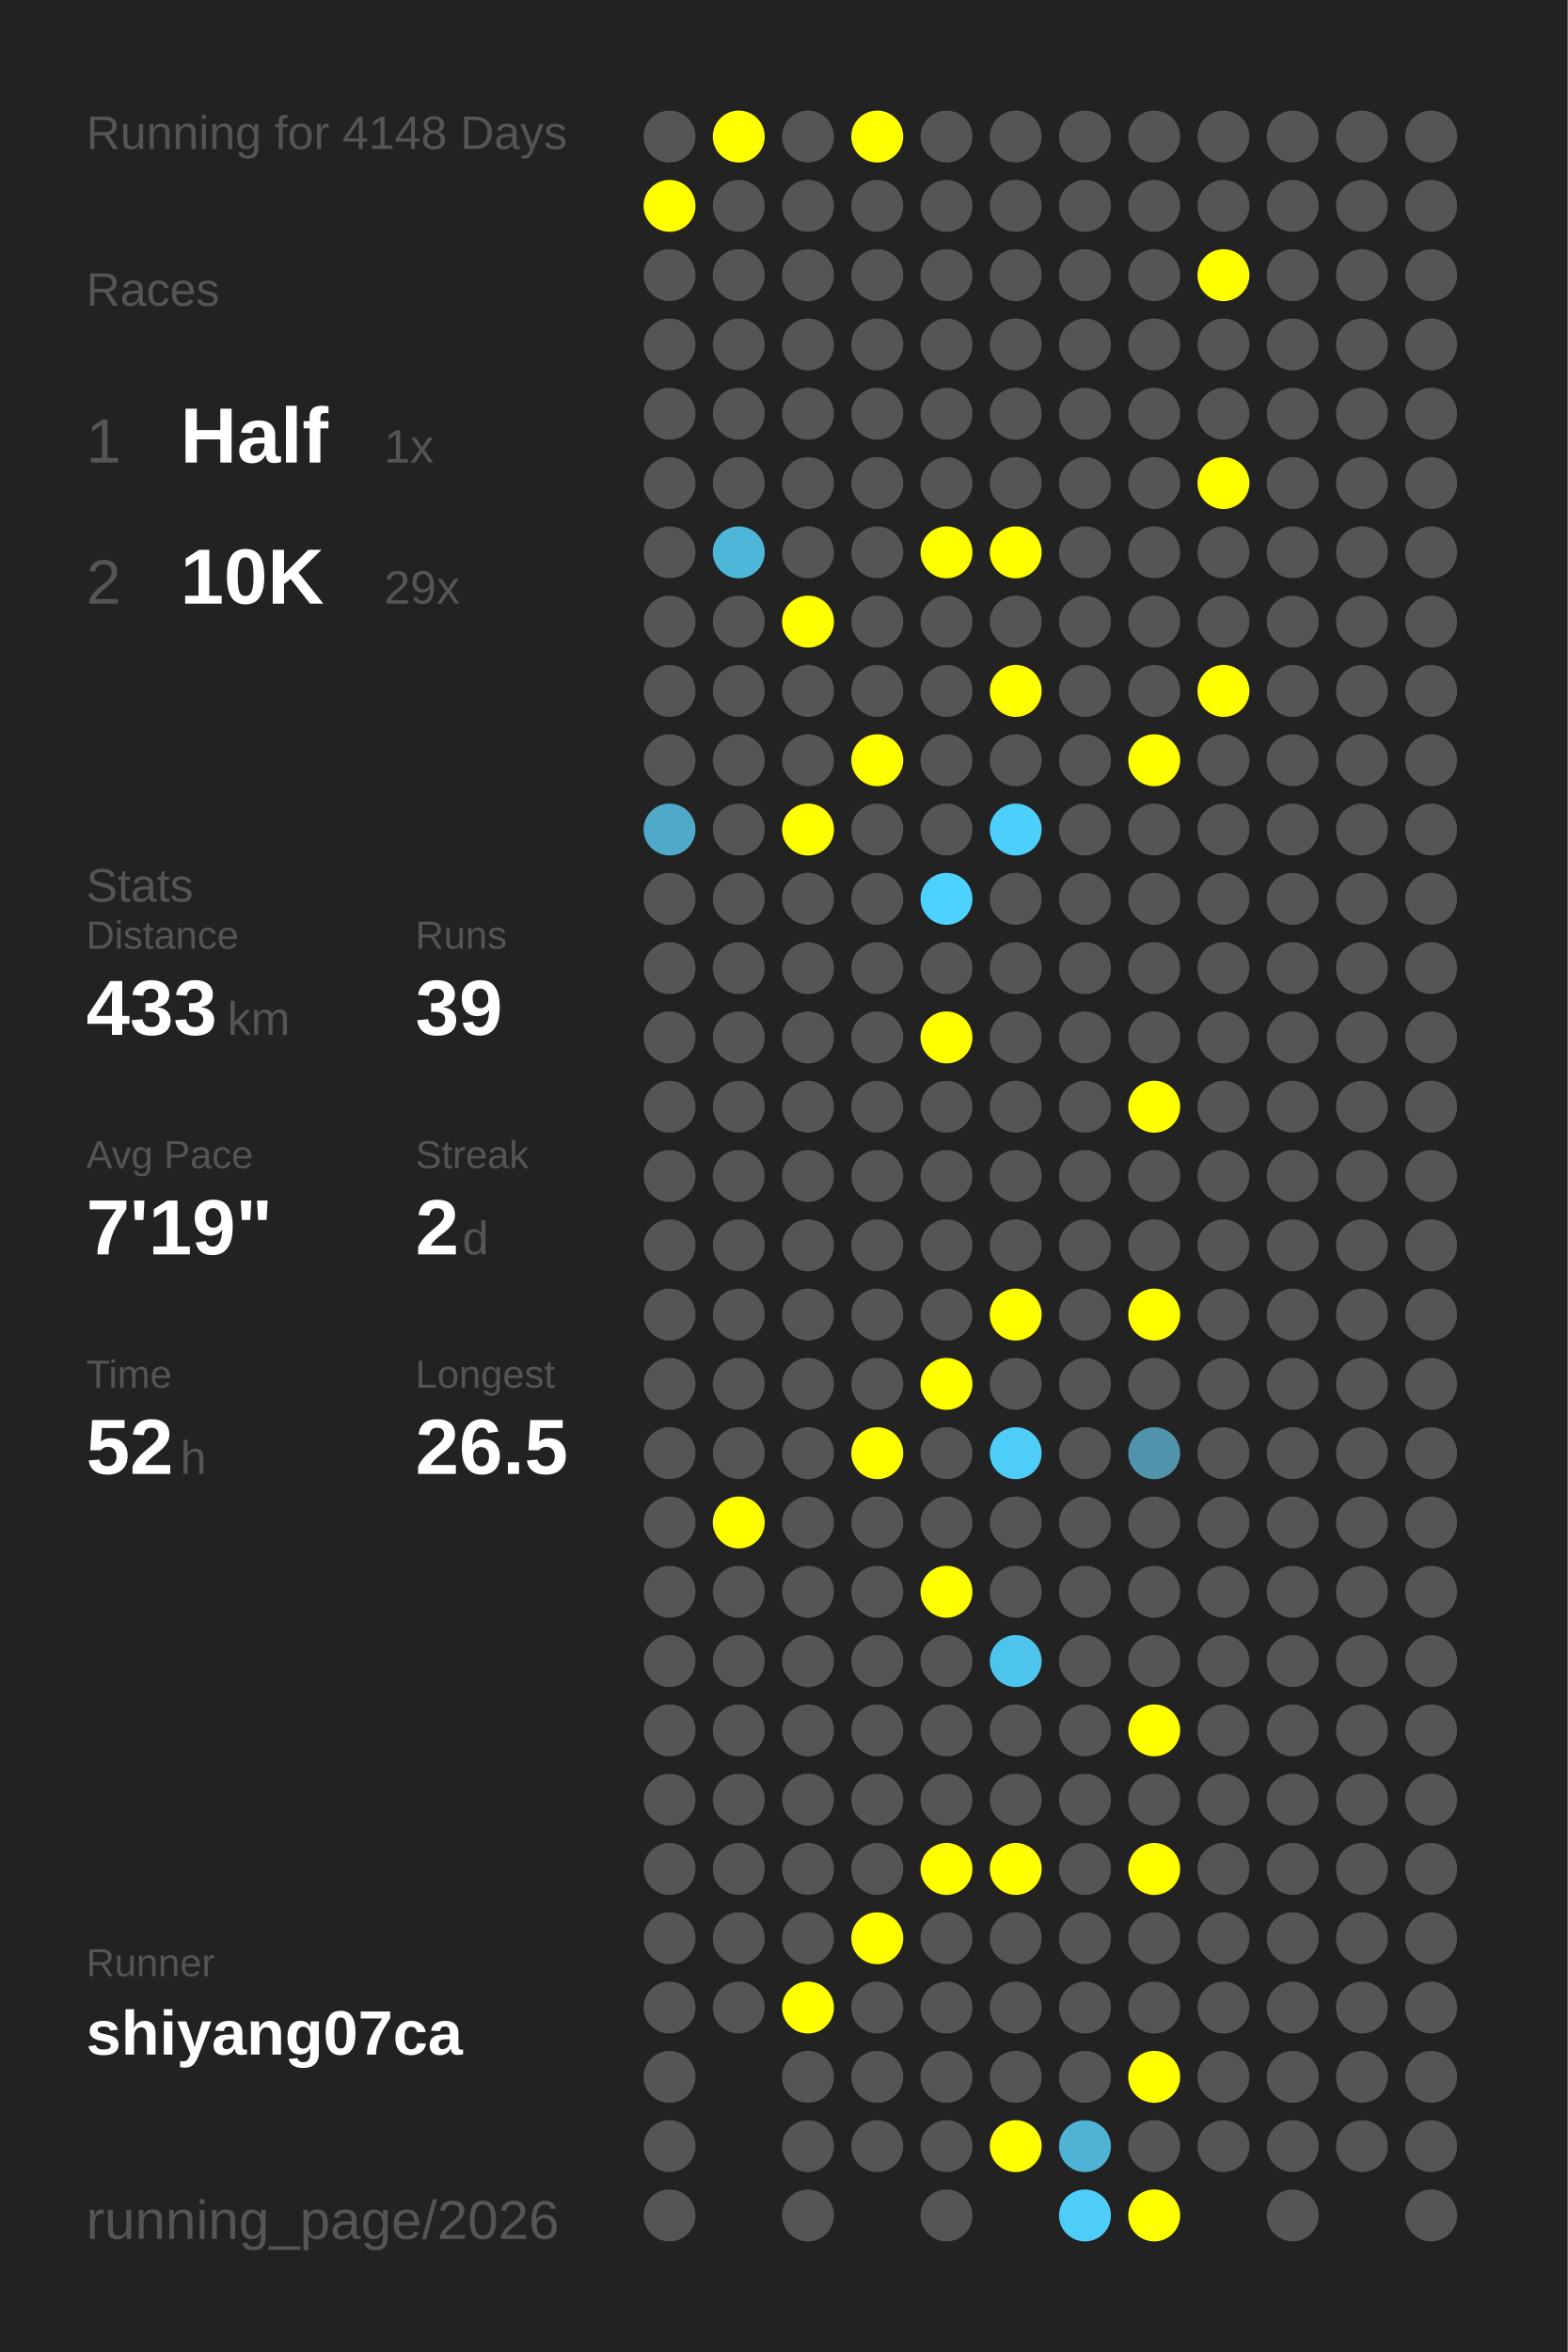
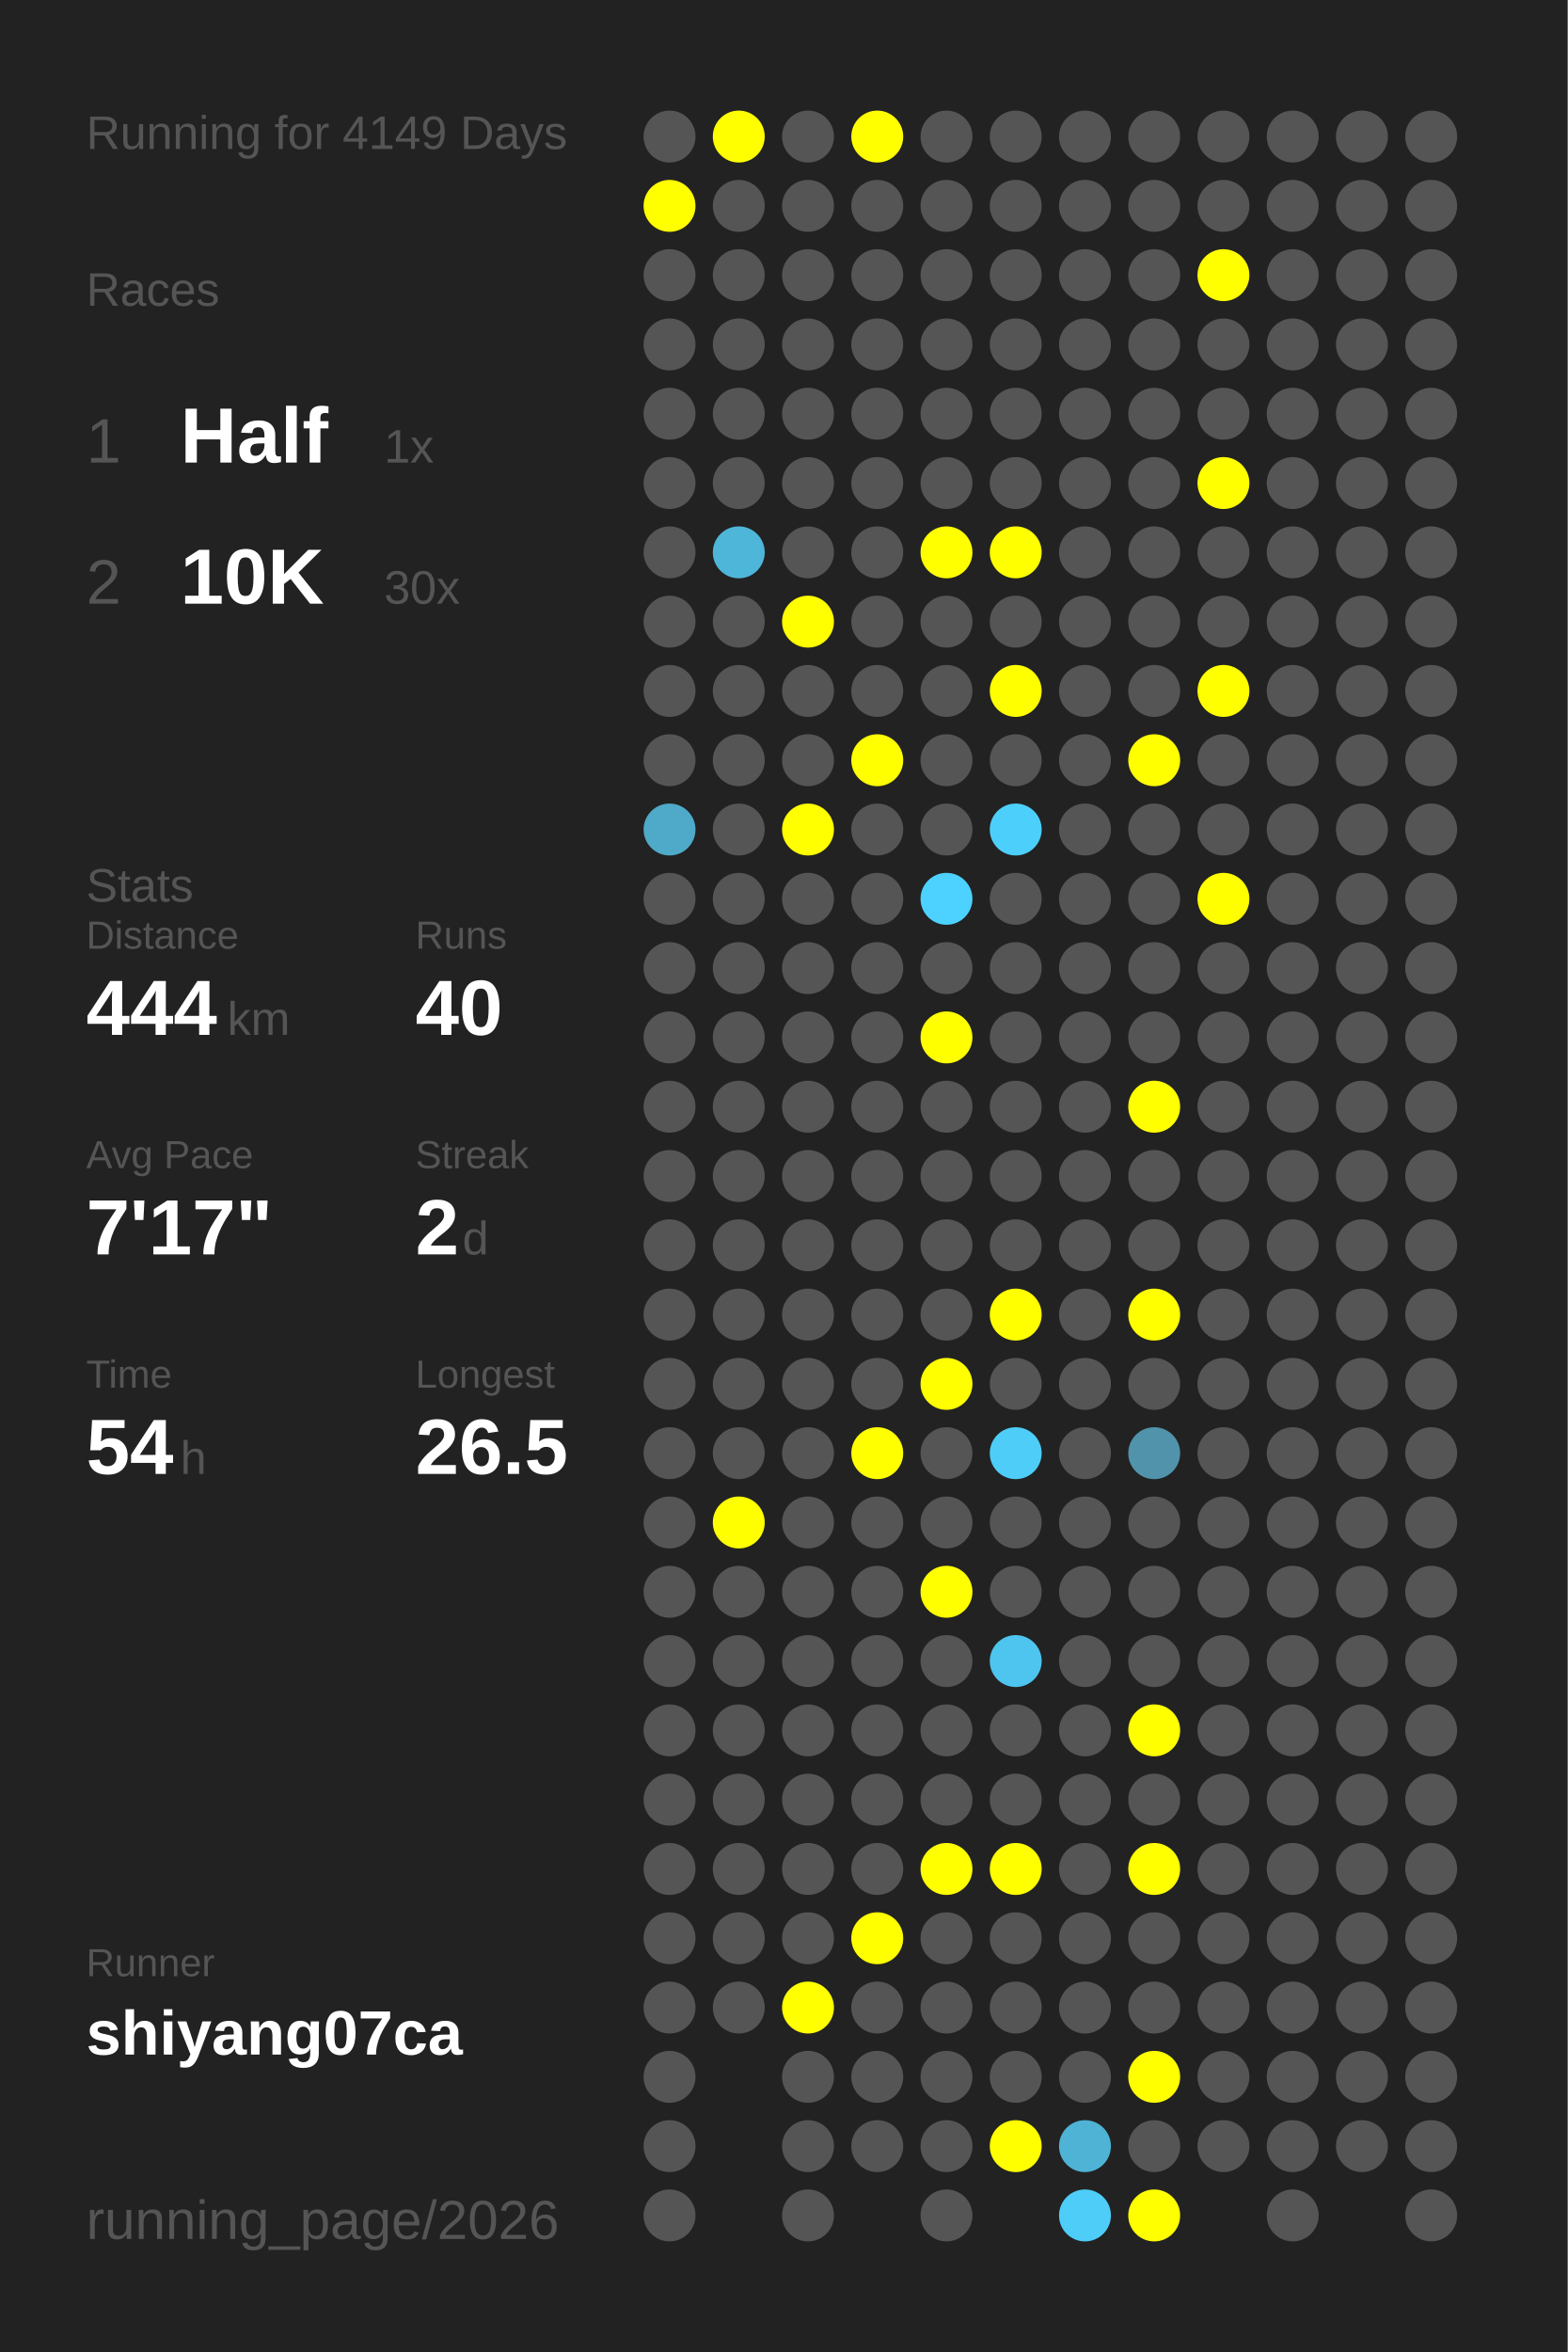
<svg xmlns="http://www.w3.org/2000/svg" baseProfile="full" height="300mm" version="1.1" viewBox="0,0,200,300" width="200mm">
  <defs />
  <rect fill="#222222" height="300" width="200" x="0" y="0" />
-   <text fill="#555555" style="font-size:6px; font-family:Arial;" x="11" y="19">Running for 4148 Days</text>
+   <text fill="#555555" style="font-size:6px; font-family:Arial;" x="11" y="19">Running for 4149 Days</text>
  <text fill="#555555" style="font-size:6px; font-family:Arial;" x="11" y="39">Races</text>
  <text fill="#555555" style="font-size:8px; font-family:Arial;" x="11" y="59">1</text>
  <text fill="#FFFFFF" style="font-size:10px; font-family:Arial; font-weight:bold;" x="23" y="59">Half</text>
  <text fill="#555555" style="font-size:6px; font-family:Arial;" x="49" y="59">1x</text>
  <text fill="#555555" style="font-size:8px; font-family:Arial;" x="11" y="77">2</text>
  <text fill="#FFFFFF" style="font-size:10px; font-family:Arial; font-weight:bold;" x="23" y="77">10K</text>
-   <text fill="#555555" style="font-size:6px; font-family:Arial;" x="49" y="77">29x</text>
+   <text fill="#555555" style="font-size:6px; font-family:Arial;" x="49" y="77">30x</text>
  <text fill="#555555" style="font-size:6px; font-family:Arial;" x="11" y="115">Stats</text>
  <text fill="#555555" style="font-size:5px; font-family:Arial;" x="11" y="121">Distance</text>
-   <text fill="#FFFFFF" style="font-size:10px; font-family:Arial; font-weight:bold;" x="11" y="132">433</text>
+   <text fill="#FFFFFF" style="font-size:10px; font-family:Arial; font-weight:bold;" x="11" y="132">444</text>
  <text fill="#555555" style="font-size:6px; font-family:Arial;" x="29" y="132">km</text>
  <text fill="#555555" style="font-size:5px; font-family:Arial;" x="53" y="121">Runs</text>
-   <text fill="#FFFFFF" style="font-size:10px; font-family:Arial; font-weight:bold;" x="53" y="132">39</text>
+   <text fill="#FFFFFF" style="font-size:10px; font-family:Arial; font-weight:bold;" x="53" y="132">40</text>
  <text fill="#555555" style="font-size:5px; font-family:Arial;" x="11" y="149">Avg Pace</text>
-   <text fill="#FFFFFF" style="font-size:10px; font-family:Arial; font-weight:bold;" x="11" y="160">7'19"</text>
+   <text fill="#FFFFFF" style="font-size:10px; font-family:Arial; font-weight:bold;" x="11" y="160">7'17"</text>
  <text fill="#555555" style="font-size:5px; font-family:Arial;" x="53" y="149">Streak</text>
  <text fill="#FFFFFF" style="font-size:10px; font-family:Arial; font-weight:bold;" x="53" y="160">2</text>
  <text fill="#555555" style="font-size:6px; font-family:Arial;" x="59" y="160">d</text>
  <text fill="#555555" style="font-size:5px; font-family:Arial;" x="11" y="177">Time</text>
-   <text fill="#FFFFFF" style="font-size:10px; font-family:Arial; font-weight:bold;" x="11" y="188">52</text>
+   <text fill="#FFFFFF" style="font-size:10px; font-family:Arial; font-weight:bold;" x="11" y="188">54</text>
  <text fill="#555555" style="font-size:6px; font-family:Arial;" x="23" y="188">h</text>
  <text fill="#555555" style="font-size:5px; font-family:Arial;" x="53" y="177">Longest</text>
  <text fill="#FFFFFF" style="font-size:10px; font-family:Arial; font-weight:bold;" x="53" y="188">26.5</text>
  <text fill="#555555" style="font-size:5px; font-family:Arial;" x="11" y="252.065">Runner</text>
  <text fill="#FFFFFF" style="font-size:8px; font-family:Arial; font-weight:bold;" x="11" y="262.065">shiyang07ca</text>
  <text fill="#555555" style="font-size:7px; font-family:Arial;" x="11" y="285.581">running_page/2026</text>
  <circle cx="85.417" cy="17.419" fill="#555555" r="3.312" />
  <circle cx="85.417" cy="26.258" fill="#FFFF00" r="3.312" />
  <circle cx="85.417" cy="35.097" fill="#555555" r="3.312" />
  <circle cx="85.417" cy="43.935" fill="#555555" r="3.312" />
  <circle cx="85.417" cy="52.774" fill="#555555" r="3.312" />
  <circle cx="85.417" cy="61.613" fill="#555555" r="3.312" />
  <circle cx="85.417" cy="70.452" fill="#555555" r="3.312" />
  <circle cx="85.417" cy="79.29" fill="#555555" r="3.312" />
  <circle cx="85.417" cy="88.129" fill="#555555" r="3.312" />
  <circle cx="85.417" cy="96.968" fill="#555555" r="3.312" />
  <circle cx="85.417" cy="105.806" fill="#4fa9c8" r="3.312" />
  <circle cx="85.417" cy="114.645" fill="#555555" r="3.312" />
  <circle cx="85.417" cy="123.484" fill="#555555" r="3.312" />
  <circle cx="85.417" cy="132.323" fill="#555555" r="3.312" />
  <circle cx="85.417" cy="141.161" fill="#555555" r="3.312" />
  <circle cx="85.417" cy="150" fill="#555555" r="3.312" />
  <circle cx="85.417" cy="158.839" fill="#555555" r="3.312" />
  <circle cx="85.417" cy="167.677" fill="#555555" r="3.312" />
  <circle cx="85.417" cy="176.516" fill="#555555" r="3.312" />
  <circle cx="85.417" cy="185.355" fill="#555555" r="3.312" />
  <circle cx="85.417" cy="194.194" fill="#555555" r="3.312" />
  <circle cx="85.417" cy="203.032" fill="#555555" r="3.312" />
  <circle cx="85.417" cy="211.871" fill="#555555" r="3.312" />
  <circle cx="85.417" cy="220.71" fill="#555555" r="3.312" />
  <circle cx="85.417" cy="229.548" fill="#555555" r="3.312" />
  <circle cx="85.417" cy="238.387" fill="#555555" r="3.312" />
  <circle cx="85.417" cy="247.226" fill="#555555" r="3.312" />
  <circle cx="85.417" cy="256.065" fill="#555555" r="3.312" />
  <circle cx="85.417" cy="264.903" fill="#555555" r="3.312" />
  <circle cx="85.417" cy="273.742" fill="#555555" r="3.312" />
  <circle cx="85.417" cy="282.581" fill="#555555" r="3.312" />
  <circle cx="94.25" cy="17.419" fill="#FFFF00" r="3.312" />
  <circle cx="94.25" cy="26.258" fill="#555555" r="3.312" />
  <circle cx="94.25" cy="35.097" fill="#555555" r="3.312" />
  <circle cx="94.25" cy="43.935" fill="#555555" r="3.312" />
  <circle cx="94.25" cy="52.774" fill="#555555" r="3.312" />
  <circle cx="94.25" cy="61.613" fill="#555555" r="3.312" />
  <circle cx="94.25" cy="70.452" fill="#4eb6d9" r="3.312" />
  <circle cx="94.25" cy="79.29" fill="#555555" r="3.312" />
  <circle cx="94.25" cy="88.129" fill="#555555" r="3.312" />
  <circle cx="94.25" cy="96.968" fill="#555555" r="3.312" />
  <circle cx="94.25" cy="105.806" fill="#555555" r="3.312" />
  <circle cx="94.25" cy="114.645" fill="#555555" r="3.312" />
  <circle cx="94.25" cy="123.484" fill="#555555" r="3.312" />
  <circle cx="94.25" cy="132.323" fill="#555555" r="3.312" />
  <circle cx="94.25" cy="141.161" fill="#555555" r="3.312" />
  <circle cx="94.25" cy="150" fill="#555555" r="3.312" />
  <circle cx="94.25" cy="158.839" fill="#555555" r="3.312" />
  <circle cx="94.25" cy="167.677" fill="#555555" r="3.312" />
  <circle cx="94.25" cy="176.516" fill="#555555" r="3.312" />
  <circle cx="94.25" cy="185.355" fill="#555555" r="3.312" />
  <circle cx="94.25" cy="194.194" fill="#FFFF00" r="3.312" />
  <circle cx="94.25" cy="203.032" fill="#555555" r="3.312" />
  <circle cx="94.25" cy="211.871" fill="#555555" r="3.312" />
  <circle cx="94.25" cy="220.71" fill="#555555" r="3.312" />
  <circle cx="94.25" cy="229.548" fill="#555555" r="3.312" />
  <circle cx="94.25" cy="238.387" fill="#555555" r="3.312" />
  <circle cx="94.25" cy="247.226" fill="#555555" r="3.312" />
  <circle cx="94.25" cy="256.065" fill="#555555" r="3.312" />
  <circle cx="103.083" cy="17.419" fill="#555555" r="3.312" />
  <circle cx="103.083" cy="26.258" fill="#555555" r="3.312" />
  <circle cx="103.083" cy="35.097" fill="#555555" r="3.312" />
  <circle cx="103.083" cy="43.935" fill="#555555" r="3.312" />
  <circle cx="103.083" cy="52.774" fill="#555555" r="3.312" />
  <circle cx="103.083" cy="61.613" fill="#555555" r="3.312" />
  <circle cx="103.083" cy="70.452" fill="#555555" r="3.312" />
  <circle cx="103.083" cy="79.29" fill="#FFFF00" r="3.312" />
  <circle cx="103.083" cy="88.129" fill="#555555" r="3.312" />
  <circle cx="103.083" cy="96.968" fill="#555555" r="3.312" />
  <circle cx="103.083" cy="105.806" fill="#FFFF00" r="3.312" />
  <circle cx="103.083" cy="114.645" fill="#555555" r="3.312" />
  <circle cx="103.083" cy="123.484" fill="#555555" r="3.312" />
  <circle cx="103.083" cy="132.323" fill="#555555" r="3.312" />
  <circle cx="103.083" cy="141.161" fill="#555555" r="3.312" />
  <circle cx="103.083" cy="150" fill="#555555" r="3.312" />
  <circle cx="103.083" cy="158.839" fill="#555555" r="3.312" />
  <circle cx="103.083" cy="167.677" fill="#555555" r="3.312" />
  <circle cx="103.083" cy="176.516" fill="#555555" r="3.312" />
  <circle cx="103.083" cy="185.355" fill="#555555" r="3.312" />
  <circle cx="103.083" cy="194.194" fill="#555555" r="3.312" />
  <circle cx="103.083" cy="203.032" fill="#555555" r="3.312" />
  <circle cx="103.083" cy="211.871" fill="#555555" r="3.312" />
  <circle cx="103.083" cy="220.71" fill="#555555" r="3.312" />
  <circle cx="103.083" cy="229.548" fill="#555555" r="3.312" />
  <circle cx="103.083" cy="238.387" fill="#555555" r="3.312" />
  <circle cx="103.083" cy="247.226" fill="#555555" r="3.312" />
  <circle cx="103.083" cy="256.065" fill="#FFFF00" r="3.312" />
  <circle cx="103.083" cy="264.903" fill="#555555" r="3.312" />
  <circle cx="103.083" cy="273.742" fill="#555555" r="3.312" />
  <circle cx="103.083" cy="282.581" fill="#555555" r="3.312" />
  <circle cx="111.917" cy="17.419" fill="#FFFF00" r="3.312" />
  <circle cx="111.917" cy="26.258" fill="#555555" r="3.312" />
  <circle cx="111.917" cy="35.097" fill="#555555" r="3.312" />
  <circle cx="111.917" cy="43.935" fill="#555555" r="3.312" />
  <circle cx="111.917" cy="52.774" fill="#555555" r="3.312" />
  <circle cx="111.917" cy="61.613" fill="#555555" r="3.312" />
  <circle cx="111.917" cy="70.452" fill="#555555" r="3.312" />
  <circle cx="111.917" cy="79.29" fill="#555555" r="3.312" />
  <circle cx="111.917" cy="88.129" fill="#555555" r="3.312" />
  <circle cx="111.917" cy="96.968" fill="#FFFF00" r="3.312" />
  <circle cx="111.917" cy="105.806" fill="#555555" r="3.312" />
  <circle cx="111.917" cy="114.645" fill="#555555" r="3.312" />
  <circle cx="111.917" cy="123.484" fill="#555555" r="3.312" />
  <circle cx="111.917" cy="132.323" fill="#555555" r="3.312" />
  <circle cx="111.917" cy="141.161" fill="#555555" r="3.312" />
  <circle cx="111.917" cy="150" fill="#555555" r="3.312" />
  <circle cx="111.917" cy="158.839" fill="#555555" r="3.312" />
  <circle cx="111.917" cy="167.677" fill="#555555" r="3.312" />
  <circle cx="111.917" cy="176.516" fill="#555555" r="3.312" />
  <circle cx="111.917" cy="185.355" fill="#FFFF00" r="3.312" />
  <circle cx="111.917" cy="194.194" fill="#555555" r="3.312" />
  <circle cx="111.917" cy="203.032" fill="#555555" r="3.312" />
  <circle cx="111.917" cy="211.871" fill="#555555" r="3.312" />
  <circle cx="111.917" cy="220.71" fill="#555555" r="3.312" />
  <circle cx="111.917" cy="229.548" fill="#555555" r="3.312" />
  <circle cx="111.917" cy="238.387" fill="#555555" r="3.312" />
  <circle cx="111.917" cy="247.226" fill="#FFFF00" r="3.312" />
  <circle cx="111.917" cy="256.065" fill="#555555" r="3.312" />
  <circle cx="111.917" cy="264.903" fill="#555555" r="3.312" />
  <circle cx="111.917" cy="273.742" fill="#555555" r="3.312" />
  <circle cx="120.75" cy="17.419" fill="#555555" r="3.312" />
  <circle cx="120.75" cy="26.258" fill="#555555" r="3.312" />
  <circle cx="120.75" cy="35.097" fill="#555555" r="3.312" />
  <circle cx="120.75" cy="43.935" fill="#555555" r="3.312" />
  <circle cx="120.75" cy="52.774" fill="#555555" r="3.312" />
  <circle cx="120.75" cy="61.613" fill="#555555" r="3.312" />
  <circle cx="120.75" cy="70.452" fill="#FFFF00" r="3.312" />
  <circle cx="120.75" cy="79.29" fill="#555555" r="3.312" />
  <circle cx="120.75" cy="88.129" fill="#555555" r="3.312" />
  <circle cx="120.75" cy="96.968" fill="#555555" r="3.312" />
  <circle cx="120.75" cy="105.806" fill="#555555" r="3.312" />
  <circle cx="120.75" cy="114.645" fill="#4dd1fe" r="3.312" />
  <circle cx="120.75" cy="123.484" fill="#555555" r="3.312" />
  <circle cx="120.75" cy="132.323" fill="#FFFF00" r="3.312" />
  <circle cx="120.75" cy="141.161" fill="#555555" r="3.312" />
  <circle cx="120.75" cy="150" fill="#555555" r="3.312" />
  <circle cx="120.75" cy="158.839" fill="#555555" r="3.312" />
  <circle cx="120.75" cy="167.677" fill="#555555" r="3.312" />
  <circle cx="120.75" cy="176.516" fill="#FFFF00" r="3.312" />
  <circle cx="120.75" cy="185.355" fill="#555555" r="3.312" />
  <circle cx="120.75" cy="194.194" fill="#555555" r="3.312" />
  <circle cx="120.75" cy="203.032" fill="#FFFF00" r="3.312" />
  <circle cx="120.75" cy="211.871" fill="#555555" r="3.312" />
  <circle cx="120.75" cy="220.71" fill="#555555" r="3.312" />
  <circle cx="120.75" cy="229.548" fill="#555555" r="3.312" />
  <circle cx="120.75" cy="238.387" fill="#FFFF00" r="3.312" />
  <circle cx="120.75" cy="247.226" fill="#555555" r="3.312" />
  <circle cx="120.75" cy="256.065" fill="#555555" r="3.312" />
  <circle cx="120.75" cy="264.903" fill="#555555" r="3.312" />
  <circle cx="120.75" cy="273.742" fill="#555555" r="3.312" />
  <circle cx="120.75" cy="282.581" fill="#555555" r="3.312" />
  <circle cx="129.583" cy="17.419" fill="#555555" r="3.312" />
  <circle cx="129.583" cy="26.258" fill="#555555" r="3.312" />
  <circle cx="129.583" cy="35.097" fill="#555555" r="3.312" />
  <circle cx="129.583" cy="43.935" fill="#555555" r="3.312" />
  <circle cx="129.583" cy="52.774" fill="#555555" r="3.312" />
  <circle cx="129.583" cy="61.613" fill="#555555" r="3.312" />
  <circle cx="129.583" cy="70.452" fill="#FFFF00" r="3.312" />
  <circle cx="129.583" cy="79.29" fill="#555555" r="3.312" />
  <circle cx="129.583" cy="88.129" fill="#FFFF00" r="3.312" />
  <circle cx="129.583" cy="96.968" fill="#555555" r="3.312" />
  <circle cx="129.583" cy="105.806" fill="#4dcffb" r="3.312" />
  <circle cx="129.583" cy="114.645" fill="#555555" r="3.312" />
  <circle cx="129.583" cy="123.484" fill="#555555" r="3.312" />
  <circle cx="129.583" cy="132.323" fill="#555555" r="3.312" />
  <circle cx="129.583" cy="141.161" fill="#555555" r="3.312" />
  <circle cx="129.583" cy="150" fill="#555555" r="3.312" />
  <circle cx="129.583" cy="158.839" fill="#555555" r="3.312" />
  <circle cx="129.583" cy="167.677" fill="#FFFF00" r="3.312" />
  <circle cx="129.583" cy="176.516" fill="#555555" r="3.312" />
  <circle cx="129.583" cy="185.355" fill="#4dcdf8" r="3.312" />
  <circle cx="129.583" cy="194.194" fill="#555555" r="3.312" />
  <circle cx="129.583" cy="203.032" fill="#555555" r="3.312" />
  <circle cx="129.583" cy="211.871" fill="#4dc5ee" r="3.312" />
  <circle cx="129.583" cy="220.71" fill="#555555" r="3.312" />
  <circle cx="129.583" cy="229.548" fill="#555555" r="3.312" />
  <circle cx="129.583" cy="238.387" fill="#FFFF00" r="3.312" />
  <circle cx="129.583" cy="247.226" fill="#555555" r="3.312" />
  <circle cx="129.583" cy="256.065" fill="#555555" r="3.312" />
  <circle cx="129.583" cy="264.903" fill="#555555" r="3.312" />
  <circle cx="129.583" cy="273.742" fill="#FFFF00" r="3.312" />
  <circle cx="138.417" cy="17.419" fill="#555555" r="3.312" />
  <circle cx="138.417" cy="26.258" fill="#555555" r="3.312" />
  <circle cx="138.417" cy="35.097" fill="#555555" r="3.312" />
  <circle cx="138.417" cy="43.935" fill="#555555" r="3.312" />
  <circle cx="138.417" cy="52.774" fill="#555555" r="3.312" />
  <circle cx="138.417" cy="61.613" fill="#555555" r="3.312" />
  <circle cx="138.417" cy="70.452" fill="#555555" r="3.312" />
  <circle cx="138.417" cy="79.29" fill="#555555" r="3.312" />
  <circle cx="138.417" cy="88.129" fill="#555555" r="3.312" />
  <circle cx="138.417" cy="96.968" fill="#555555" r="3.312" />
  <circle cx="138.417" cy="105.806" fill="#555555" r="3.312" />
  <circle cx="138.417" cy="114.645" fill="#555555" r="3.312" />
  <circle cx="138.417" cy="123.484" fill="#555555" r="3.312" />
  <circle cx="138.417" cy="132.323" fill="#555555" r="3.312" />
  <circle cx="138.417" cy="141.161" fill="#555555" r="3.312" />
  <circle cx="138.417" cy="150" fill="#555555" r="3.312" />
  <circle cx="138.417" cy="158.839" fill="#555555" r="3.312" />
  <circle cx="138.417" cy="167.677" fill="#555555" r="3.312" />
  <circle cx="138.417" cy="176.516" fill="#555555" r="3.312" />
  <circle cx="138.417" cy="185.355" fill="#555555" r="3.312" />
  <circle cx="138.417" cy="194.194" fill="#555555" r="3.312" />
  <circle cx="138.417" cy="203.032" fill="#555555" r="3.312" />
  <circle cx="138.417" cy="211.871" fill="#555555" r="3.312" />
  <circle cx="138.417" cy="220.71" fill="#555555" r="3.312" />
  <circle cx="138.417" cy="229.548" fill="#555555" r="3.312" />
  <circle cx="138.417" cy="238.387" fill="#555555" r="3.312" />
  <circle cx="138.417" cy="247.226" fill="#555555" r="3.312" />
  <circle cx="138.417" cy="256.065" fill="#555555" r="3.312" />
  <circle cx="138.417" cy="264.903" fill="#555555" r="3.312" />
  <circle cx="138.417" cy="273.742" fill="#4eb3d5" r="3.312" />
  <circle cx="138.417" cy="282.581" fill="#4dcdf8" r="3.312" />
  <circle cx="147.25" cy="17.419" fill="#555555" r="3.312" />
  <circle cx="147.25" cy="26.258" fill="#555555" r="3.312" />
  <circle cx="147.25" cy="35.097" fill="#555555" r="3.312" />
  <circle cx="147.25" cy="43.935" fill="#555555" r="3.312" />
  <circle cx="147.25" cy="52.774" fill="#555555" r="3.312" />
  <circle cx="147.25" cy="61.613" fill="#555555" r="3.312" />
  <circle cx="147.25" cy="70.452" fill="#555555" r="3.312" />
  <circle cx="147.25" cy="79.29" fill="#555555" r="3.312" />
  <circle cx="147.25" cy="88.129" fill="#555555" r="3.312" />
  <circle cx="147.25" cy="96.968" fill="#FFFF00" r="3.312" />
  <circle cx="147.25" cy="105.806" fill="#555555" r="3.312" />
  <circle cx="147.25" cy="114.645" fill="#555555" r="3.312" />
  <circle cx="147.25" cy="123.484" fill="#555555" r="3.312" />
  <circle cx="147.25" cy="132.323" fill="#555555" r="3.312" />
  <circle cx="147.25" cy="141.161" fill="#FFFF00" r="3.312" />
  <circle cx="147.25" cy="150" fill="#555555" r="3.312" />
  <circle cx="147.25" cy="158.839" fill="#555555" r="3.312" />
  <circle cx="147.25" cy="167.677" fill="#FFFF00" r="3.312" />
  <circle cx="147.25" cy="176.516" fill="#555555" r="3.312" />
  <circle cx="147.25" cy="185.355" fill="#5093aa" r="3.312" />
  <circle cx="147.25" cy="194.194" fill="#555555" r="3.312" />
  <circle cx="147.25" cy="203.032" fill="#555555" r="3.312" />
  <circle cx="147.25" cy="211.871" fill="#555555" r="3.312" />
  <circle cx="147.25" cy="220.71" fill="#FFFF00" r="3.312" />
  <circle cx="147.25" cy="229.548" fill="#555555" r="3.312" />
  <circle cx="147.25" cy="238.387" fill="#FFFF00" r="3.312" />
  <circle cx="147.25" cy="247.226" fill="#555555" r="3.312" />
  <circle cx="147.25" cy="256.065" fill="#555555" r="3.312" />
  <circle cx="147.25" cy="264.903" fill="#FFFF00" r="3.312" />
  <circle cx="147.25" cy="273.742" fill="#555555" r="3.312" />
  <circle cx="147.25" cy="282.581" fill="#FFFF00" r="3.312" />
  <circle cx="156.083" cy="17.419" fill="#555555" r="3.312" />
  <circle cx="156.083" cy="26.258" fill="#555555" r="3.312" />
  <circle cx="156.083" cy="35.097" fill="#FFFF00" r="3.312" />
  <circle cx="156.083" cy="43.935" fill="#555555" r="3.312" />
  <circle cx="156.083" cy="52.774" fill="#555555" r="3.312" />
  <circle cx="156.083" cy="61.613" fill="#FFFF00" r="3.312" />
  <circle cx="156.083" cy="70.452" fill="#555555" r="3.312" />
  <circle cx="156.083" cy="79.29" fill="#555555" r="3.312" />
  <circle cx="156.083" cy="88.129" fill="#FFFF00" r="3.312" />
  <circle cx="156.083" cy="96.968" fill="#555555" r="3.312" />
  <circle cx="156.083" cy="105.806" fill="#555555" r="3.312" />
-   <circle cx="156.083" cy="114.645" fill="#555555" r="3.312" />
+   <circle cx="156.083" cy="114.645" fill="#FFFF00" r="3.312" />
  <circle cx="156.083" cy="123.484" fill="#555555" r="3.312" />
  <circle cx="156.083" cy="132.323" fill="#555555" r="3.312" />
  <circle cx="156.083" cy="141.161" fill="#555555" r="3.312" />
  <circle cx="156.083" cy="150" fill="#555555" r="3.312" />
  <circle cx="156.083" cy="158.839" fill="#555555" r="3.312" />
  <circle cx="156.083" cy="167.677" fill="#555555" r="3.312" />
  <circle cx="156.083" cy="176.516" fill="#555555" r="3.312" />
  <circle cx="156.083" cy="185.355" fill="#555555" r="3.312" />
  <circle cx="156.083" cy="194.194" fill="#555555" r="3.312" />
  <circle cx="156.083" cy="203.032" fill="#555555" r="3.312" />
  <circle cx="156.083" cy="211.871" fill="#555555" r="3.312" />
  <circle cx="156.083" cy="220.71" fill="#555555" r="3.312" />
  <circle cx="156.083" cy="229.548" fill="#555555" r="3.312" />
  <circle cx="156.083" cy="238.387" fill="#555555" r="3.312" />
  <circle cx="156.083" cy="247.226" fill="#555555" r="3.312" />
  <circle cx="156.083" cy="256.065" fill="#555555" r="3.312" />
  <circle cx="156.083" cy="264.903" fill="#555555" r="3.312" />
  <circle cx="156.083" cy="273.742" fill="#555555" r="3.312" />
  <circle cx="164.917" cy="17.419" fill="#555555" r="3.312" />
  <circle cx="164.917" cy="26.258" fill="#555555" r="3.312" />
  <circle cx="164.917" cy="35.097" fill="#555555" r="3.312" />
  <circle cx="164.917" cy="43.935" fill="#555555" r="3.312" />
  <circle cx="164.917" cy="52.774" fill="#555555" r="3.312" />
  <circle cx="164.917" cy="61.613" fill="#555555" r="3.312" />
  <circle cx="164.917" cy="70.452" fill="#555555" r="3.312" />
  <circle cx="164.917" cy="79.29" fill="#555555" r="3.312" />
  <circle cx="164.917" cy="88.129" fill="#555555" r="3.312" />
  <circle cx="164.917" cy="96.968" fill="#555555" r="3.312" />
  <circle cx="164.917" cy="105.806" fill="#555555" r="3.312" />
  <circle cx="164.917" cy="114.645" fill="#555555" r="3.312" />
  <circle cx="164.917" cy="123.484" fill="#555555" r="3.312" />
  <circle cx="164.917" cy="132.323" fill="#555555" r="3.312" />
  <circle cx="164.917" cy="141.161" fill="#555555" r="3.312" />
  <circle cx="164.917" cy="150" fill="#555555" r="3.312" />
  <circle cx="164.917" cy="158.839" fill="#555555" r="3.312" />
  <circle cx="164.917" cy="167.677" fill="#555555" r="3.312" />
  <circle cx="164.917" cy="176.516" fill="#555555" r="3.312" />
  <circle cx="164.917" cy="185.355" fill="#555555" r="3.312" />
  <circle cx="164.917" cy="194.194" fill="#555555" r="3.312" />
  <circle cx="164.917" cy="203.032" fill="#555555" r="3.312" />
  <circle cx="164.917" cy="211.871" fill="#555555" r="3.312" />
  <circle cx="164.917" cy="220.71" fill="#555555" r="3.312" />
  <circle cx="164.917" cy="229.548" fill="#555555" r="3.312" />
  <circle cx="164.917" cy="238.387" fill="#555555" r="3.312" />
  <circle cx="164.917" cy="247.226" fill="#555555" r="3.312" />
  <circle cx="164.917" cy="256.065" fill="#555555" r="3.312" />
  <circle cx="164.917" cy="264.903" fill="#555555" r="3.312" />
  <circle cx="164.917" cy="273.742" fill="#555555" r="3.312" />
  <circle cx="164.917" cy="282.581" fill="#555555" r="3.312" />
  <circle cx="173.75" cy="17.419" fill="#555555" r="3.312" />
  <circle cx="173.75" cy="26.258" fill="#555555" r="3.312" />
  <circle cx="173.75" cy="35.097" fill="#555555" r="3.312" />
  <circle cx="173.75" cy="43.935" fill="#555555" r="3.312" />
  <circle cx="173.75" cy="52.774" fill="#555555" r="3.312" />
  <circle cx="173.75" cy="61.613" fill="#555555" r="3.312" />
  <circle cx="173.75" cy="70.452" fill="#555555" r="3.312" />
  <circle cx="173.75" cy="79.29" fill="#555555" r="3.312" />
  <circle cx="173.75" cy="88.129" fill="#555555" r="3.312" />
  <circle cx="173.75" cy="96.968" fill="#555555" r="3.312" />
  <circle cx="173.75" cy="105.806" fill="#555555" r="3.312" />
  <circle cx="173.75" cy="114.645" fill="#555555" r="3.312" />
  <circle cx="173.75" cy="123.484" fill="#555555" r="3.312" />
  <circle cx="173.75" cy="132.323" fill="#555555" r="3.312" />
  <circle cx="173.75" cy="141.161" fill="#555555" r="3.312" />
  <circle cx="173.75" cy="150" fill="#555555" r="3.312" />
  <circle cx="173.75" cy="158.839" fill="#555555" r="3.312" />
  <circle cx="173.75" cy="167.677" fill="#555555" r="3.312" />
  <circle cx="173.75" cy="176.516" fill="#555555" r="3.312" />
  <circle cx="173.75" cy="185.355" fill="#555555" r="3.312" />
  <circle cx="173.75" cy="194.194" fill="#555555" r="3.312" />
  <circle cx="173.75" cy="203.032" fill="#555555" r="3.312" />
  <circle cx="173.75" cy="211.871" fill="#555555" r="3.312" />
  <circle cx="173.75" cy="220.71" fill="#555555" r="3.312" />
  <circle cx="173.75" cy="229.548" fill="#555555" r="3.312" />
  <circle cx="173.75" cy="238.387" fill="#555555" r="3.312" />
  <circle cx="173.75" cy="247.226" fill="#555555" r="3.312" />
  <circle cx="173.75" cy="256.065" fill="#555555" r="3.312" />
  <circle cx="173.75" cy="264.903" fill="#555555" r="3.312" />
  <circle cx="173.75" cy="273.742" fill="#555555" r="3.312" />
  <circle cx="182.583" cy="17.419" fill="#555555" r="3.312" />
  <circle cx="182.583" cy="26.258" fill="#555555" r="3.312" />
  <circle cx="182.583" cy="35.097" fill="#555555" r="3.312" />
  <circle cx="182.583" cy="43.935" fill="#555555" r="3.312" />
  <circle cx="182.583" cy="52.774" fill="#555555" r="3.312" />
  <circle cx="182.583" cy="61.613" fill="#555555" r="3.312" />
  <circle cx="182.583" cy="70.452" fill="#555555" r="3.312" />
  <circle cx="182.583" cy="79.29" fill="#555555" r="3.312" />
  <circle cx="182.583" cy="88.129" fill="#555555" r="3.312" />
  <circle cx="182.583" cy="96.968" fill="#555555" r="3.312" />
  <circle cx="182.583" cy="105.806" fill="#555555" r="3.312" />
  <circle cx="182.583" cy="114.645" fill="#555555" r="3.312" />
  <circle cx="182.583" cy="123.484" fill="#555555" r="3.312" />
  <circle cx="182.583" cy="132.323" fill="#555555" r="3.312" />
  <circle cx="182.583" cy="141.161" fill="#555555" r="3.312" />
  <circle cx="182.583" cy="150" fill="#555555" r="3.312" />
  <circle cx="182.583" cy="158.839" fill="#555555" r="3.312" />
  <circle cx="182.583" cy="167.677" fill="#555555" r="3.312" />
  <circle cx="182.583" cy="176.516" fill="#555555" r="3.312" />
  <circle cx="182.583" cy="185.355" fill="#555555" r="3.312" />
  <circle cx="182.583" cy="194.194" fill="#555555" r="3.312" />
  <circle cx="182.583" cy="203.032" fill="#555555" r="3.312" />
  <circle cx="182.583" cy="211.871" fill="#555555" r="3.312" />
  <circle cx="182.583" cy="220.71" fill="#555555" r="3.312" />
  <circle cx="182.583" cy="229.548" fill="#555555" r="3.312" />
  <circle cx="182.583" cy="238.387" fill="#555555" r="3.312" />
  <circle cx="182.583" cy="247.226" fill="#555555" r="3.312" />
  <circle cx="182.583" cy="256.065" fill="#555555" r="3.312" />
  <circle cx="182.583" cy="264.903" fill="#555555" r="3.312" />
  <circle cx="182.583" cy="273.742" fill="#555555" r="3.312" />
  <circle cx="182.583" cy="282.581" fill="#555555" r="3.312" />
</svg>
